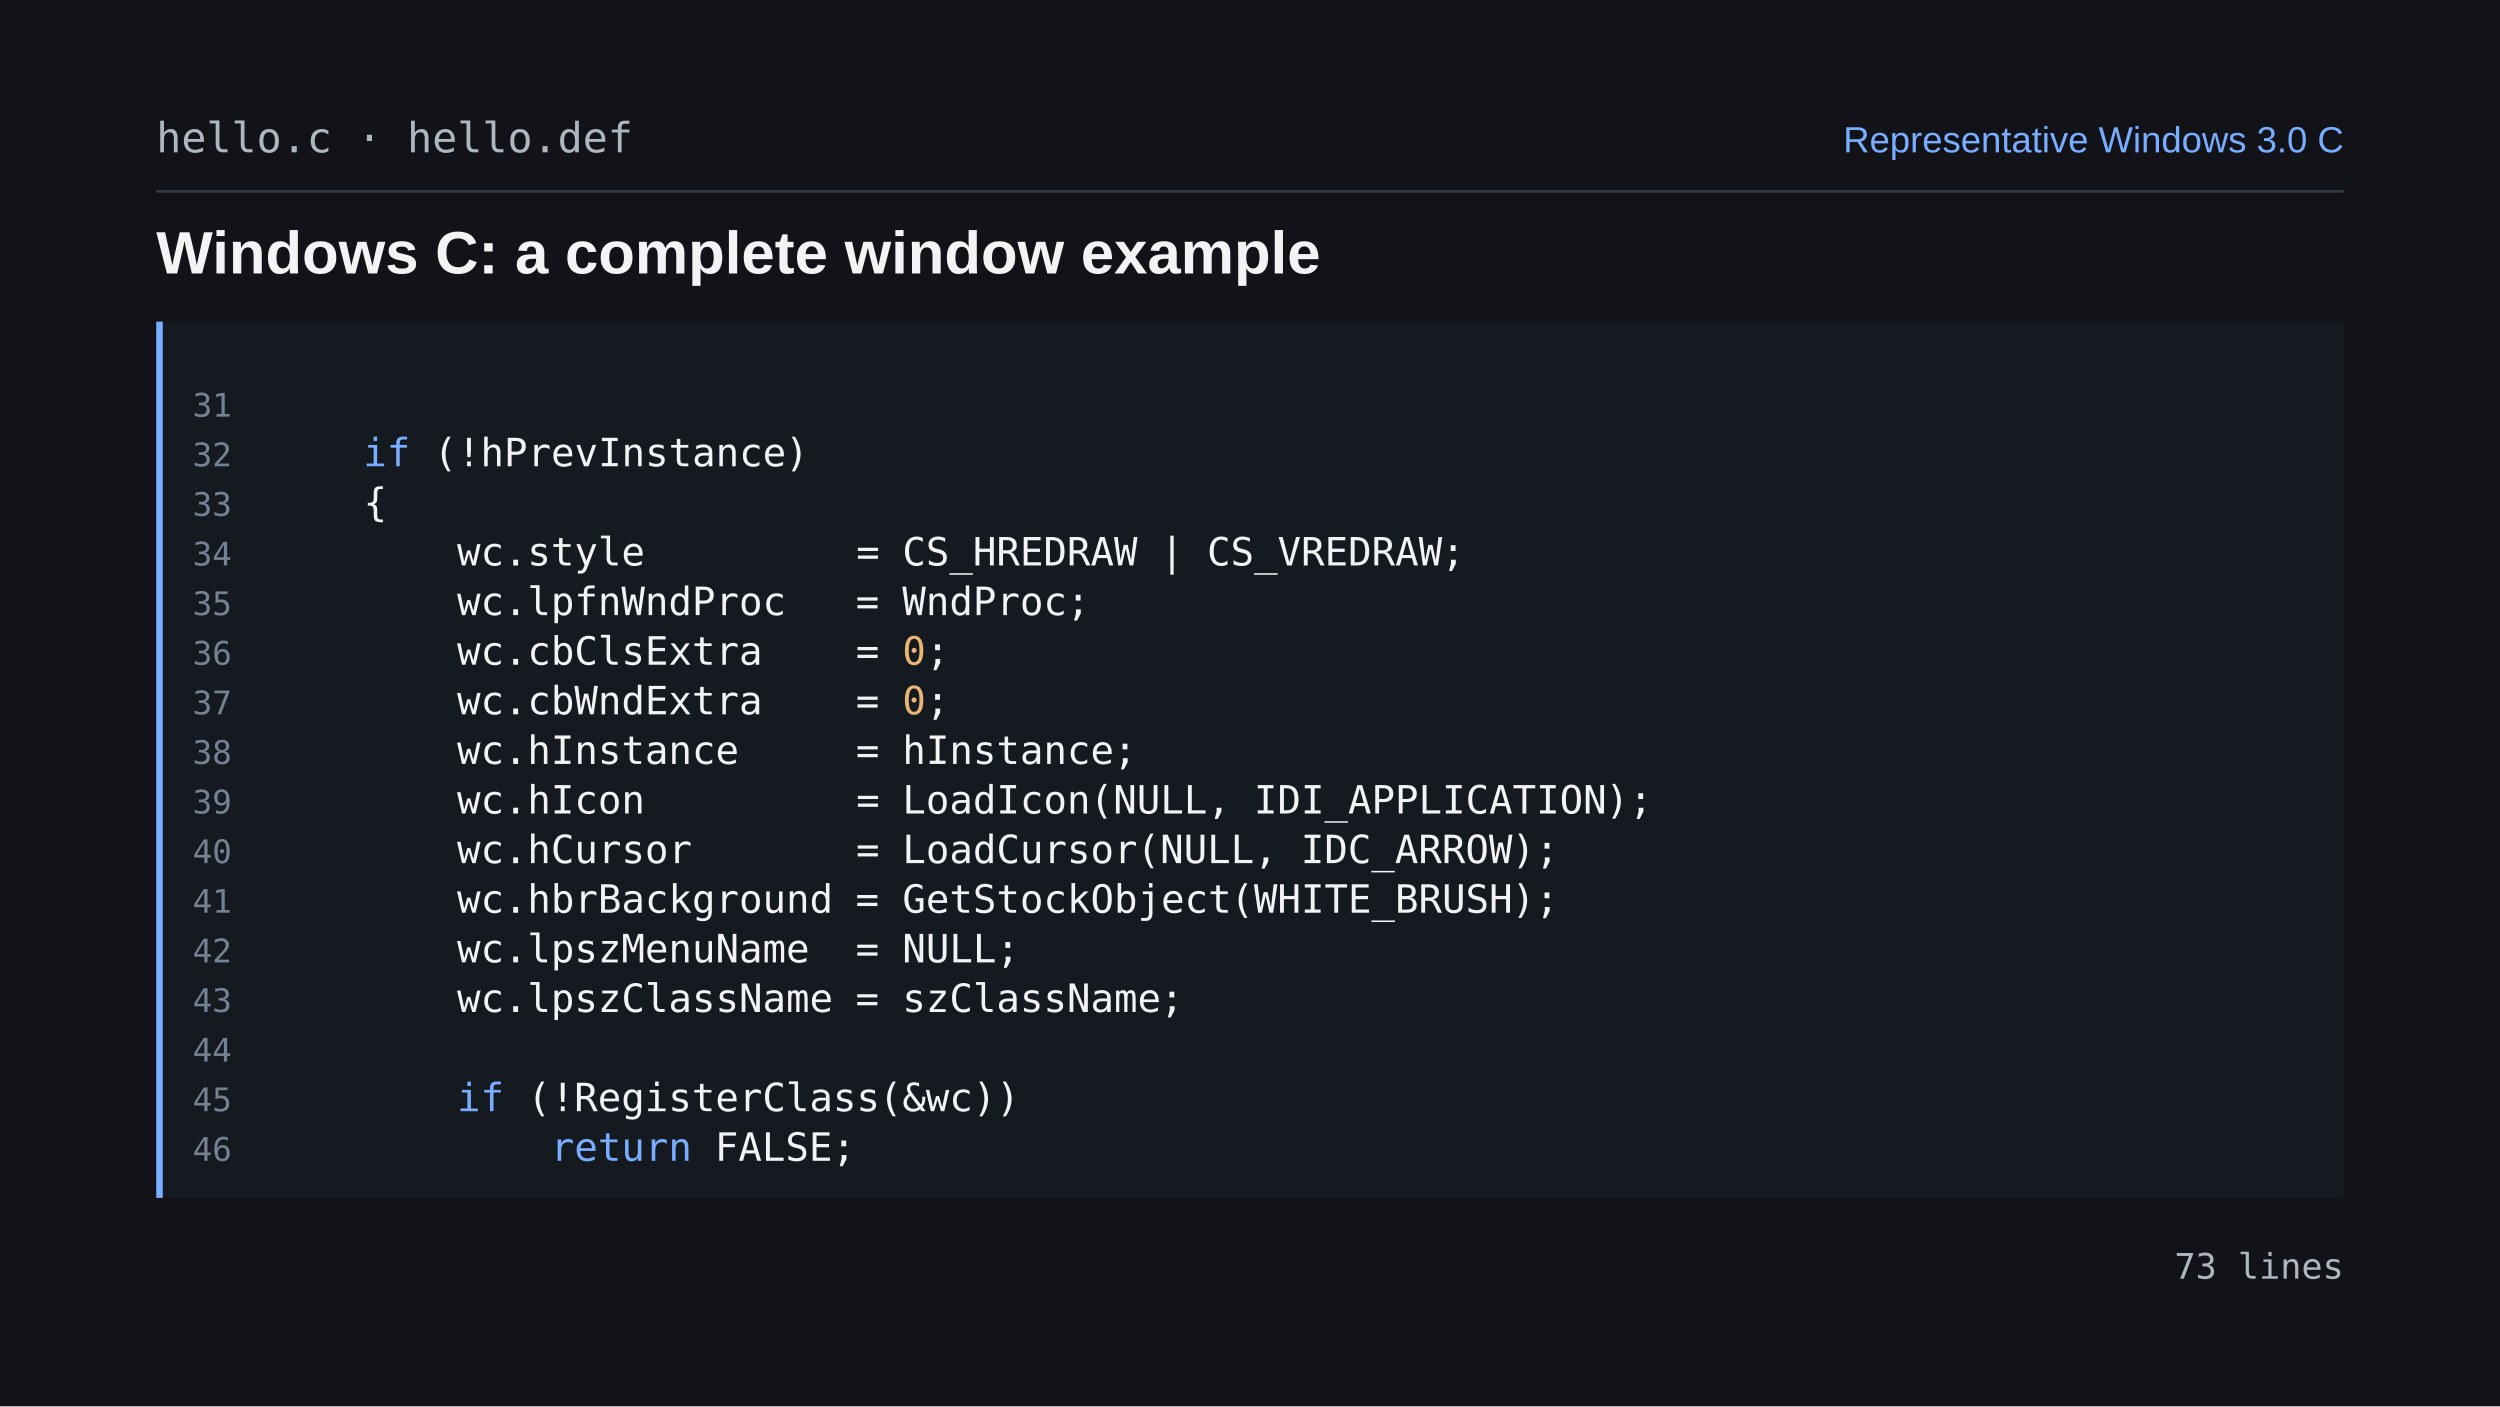
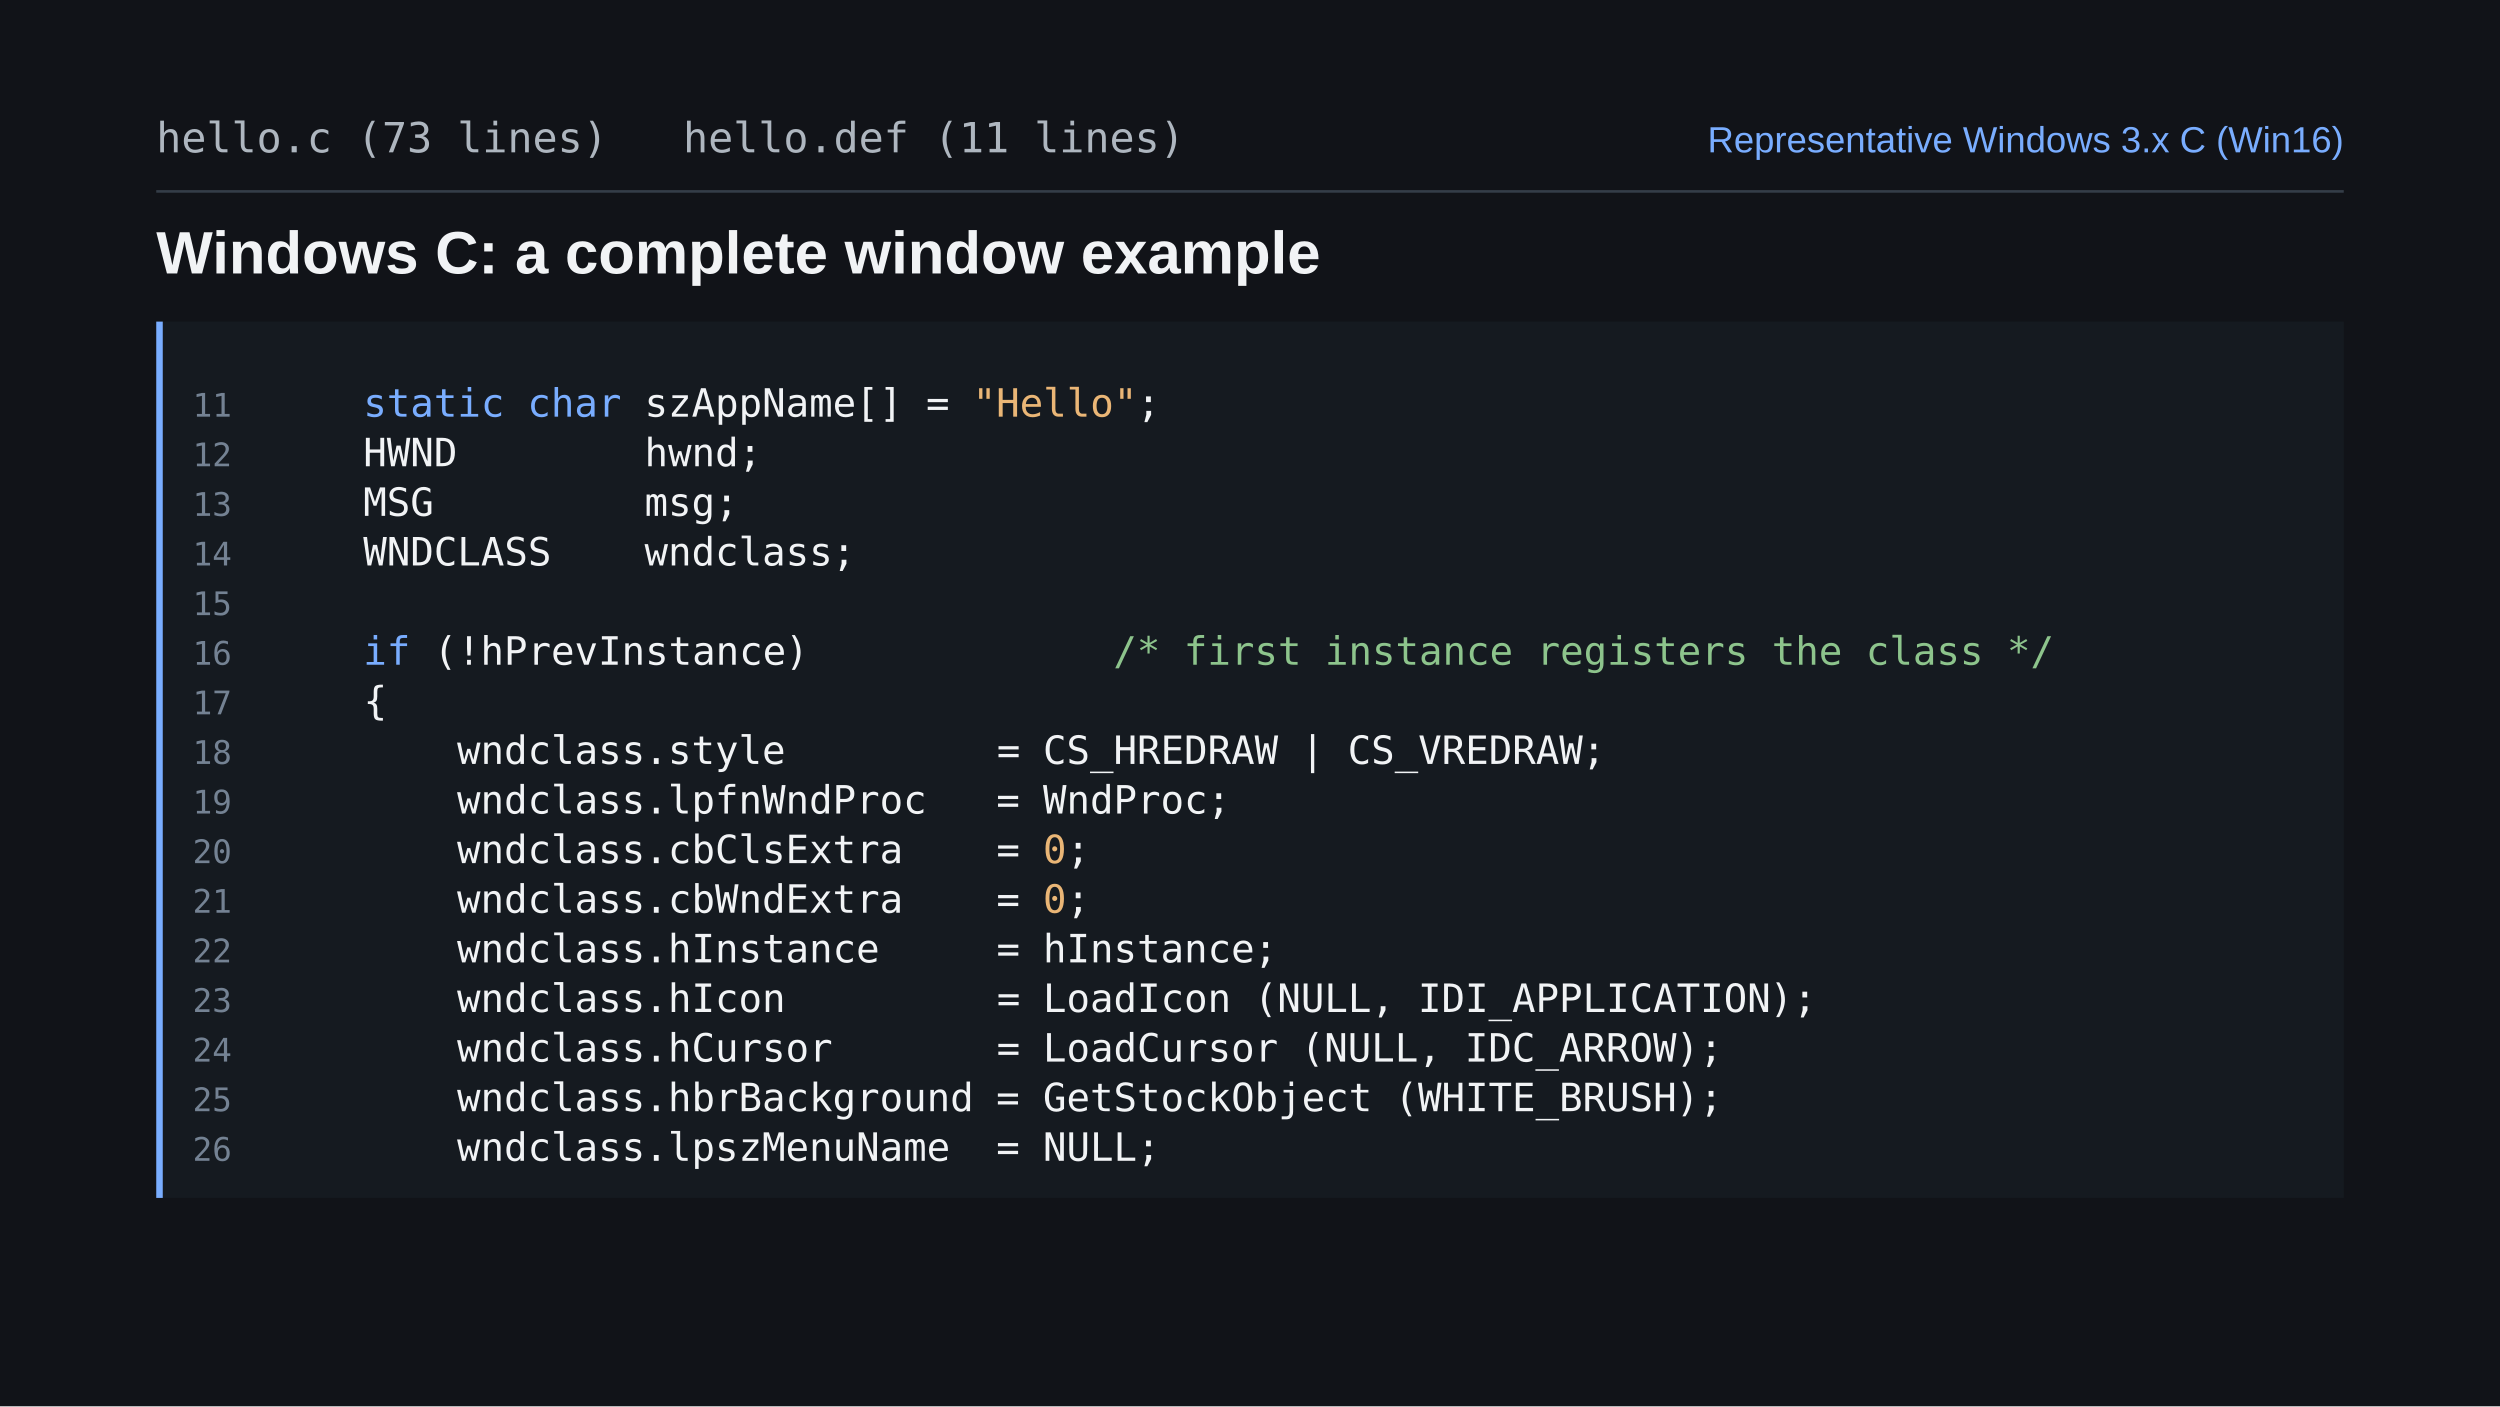
<svg xmlns="http://www.w3.org/2000/svg" width="1920" height="1080" viewBox="0 0 1920 1080" role="img">
  <defs>
    <pattern id="back" width="12" height="12" patternUnits="userSpaceOnUse">
      <path d="M0 6L6 0L12 6L6 12Z" fill="none" stroke="#8fa1c5" stroke-width="1" />
    </pattern>
    <pattern id="felt" width="10" height="10" patternUnits="userSpaceOnUse">
      <path d="M1 2h1M6 7h1" stroke="#ffffff" stroke-opacity=".035" />
    </pattern>
  </defs>
  <rect x="0.00" y="0.00" width="1920.00" height="1080.00" rx="0" fill="#111318" />
-   <text x="120.00" y="117.00" font-family="DejaVu Sans Mono" font-size="32" font-weight="400" fill="#aeb6bf" text-anchor="start" opacity="1" xml:space="preserve">hello.c · hello.def</text>
-   <text x="1800.00" y="117.00" font-family="Liberation Sans" font-size="28" font-weight="400" fill="#79adff" text-anchor="end" opacity="1" xml:space="preserve">Representative Windows 3.0 C</text>
+   <text x="120.00" y="117.00" font-family="DejaVu Sans Mono" font-size="32" font-weight="400" fill="#aeb6bf" text-anchor="start" opacity="1" xml:space="preserve">hello.c (73 lines)   hello.def (11 lines)</text>
+   <text x="1800.00" y="117.00" font-family="Liberation Sans" font-size="28" font-weight="400" fill="#79adff" text-anchor="end" opacity="1" xml:space="preserve">Representative Windows 3.x C (Win16)</text>
  <path d="M120.00 147.00L1800.00 147.00" fill="none" stroke="#343d48" stroke-width="2" />
  <text x="120.00" y="210.00" font-family="Liberation Sans" font-size="46" font-weight="700" fill="#f1f3f5" text-anchor="start" opacity="1" xml:space="preserve">Windows C: a complete window example</text>
  <rect x="120.00" y="247.00" width="1680.00" height="673.00" rx="0" fill="#151a20" />
  <rect x="120.00" y="247.00" width="5.00" height="673.00" rx="0" fill="#79adff" />
-   <text x="163.00" y="320.00" font-family="DejaVu Sans Mono" font-size="25" font-weight="400" fill="#748293" text-anchor="middle" opacity="1" xml:space="preserve">31</text>
-   <text x="163.00" y="358.10" font-family="DejaVu Sans Mono" font-size="25" font-weight="400" fill="#748293" text-anchor="middle" opacity="1" xml:space="preserve">32</text>
-   <text x="207.00" y="358.10" font-family="DejaVu Sans Mono" font-size="30" font-weight="400" fill="#f1f3f5" text-anchor="start" opacity="1" xml:space="preserve">    </text>
-   <text x="279.00" y="358.10" font-family="DejaVu Sans Mono" font-size="30" font-weight="400" fill="#79adff" text-anchor="start" opacity="1" xml:space="preserve">if</text>
-   <text x="315.00" y="358.10" font-family="DejaVu Sans Mono" font-size="30" font-weight="400" fill="#f1f3f5" text-anchor="start" opacity="1" xml:space="preserve"> (!</text>
-   <text x="369.00" y="358.10" font-family="DejaVu Sans Mono" font-size="30" font-weight="400" fill="#f1f3f5" text-anchor="start" opacity="1" xml:space="preserve">hPrevInstance</text>
-   <text x="603.00" y="358.10" font-family="DejaVu Sans Mono" font-size="30" font-weight="400" fill="#f1f3f5" text-anchor="start" opacity="1" xml:space="preserve">)</text>
-   <text x="163.00" y="396.20" font-family="DejaVu Sans Mono" font-size="25" font-weight="400" fill="#748293" text-anchor="middle" opacity="1" xml:space="preserve">33</text>
-   <text x="207.00" y="396.20" font-family="DejaVu Sans Mono" font-size="30" font-weight="400" fill="#f1f3f5" text-anchor="start" opacity="1" xml:space="preserve">    {</text>
-   <text x="163.00" y="434.30" font-family="DejaVu Sans Mono" font-size="25" font-weight="400" fill="#748293" text-anchor="middle" opacity="1" xml:space="preserve">34</text>
-   <text x="207.00" y="434.30" font-family="DejaVu Sans Mono" font-size="30" font-weight="400" fill="#f1f3f5" text-anchor="start" opacity="1" xml:space="preserve">        </text>
-   <text x="351.00" y="434.30" font-family="DejaVu Sans Mono" font-size="30" font-weight="400" fill="#f1f3f5" text-anchor="start" opacity="1" xml:space="preserve">wc</text>
-   <text x="387.00" y="434.30" font-family="DejaVu Sans Mono" font-size="30" font-weight="400" fill="#f1f3f5" text-anchor="start" opacity="1" xml:space="preserve">.</text>
-   <text x="405.00" y="434.30" font-family="DejaVu Sans Mono" font-size="30" font-weight="400" fill="#f1f3f5" text-anchor="start" opacity="1" xml:space="preserve">style</text>
-   <text x="495.00" y="434.30" font-family="DejaVu Sans Mono" font-size="30" font-weight="400" fill="#f1f3f5" text-anchor="start" opacity="1" xml:space="preserve">         = </text>
-   <text x="693.00" y="434.30" font-family="DejaVu Sans Mono" font-size="30" font-weight="400" fill="#f1f3f5" text-anchor="start" opacity="1" xml:space="preserve">CS_HREDRAW</text>
-   <text x="873.00" y="434.30" font-family="DejaVu Sans Mono" font-size="30" font-weight="400" fill="#f1f3f5" text-anchor="start" opacity="1" xml:space="preserve"> | </text>
-   <text x="927.00" y="434.30" font-family="DejaVu Sans Mono" font-size="30" font-weight="400" fill="#f1f3f5" text-anchor="start" opacity="1" xml:space="preserve">CS_VREDRAW</text>
-   <text x="1107.00" y="434.30" font-family="DejaVu Sans Mono" font-size="30" font-weight="400" fill="#f1f3f5" text-anchor="start" opacity="1" xml:space="preserve">;</text>
-   <text x="163.00" y="472.40" font-family="DejaVu Sans Mono" font-size="25" font-weight="400" fill="#748293" text-anchor="middle" opacity="1" xml:space="preserve">35</text>
-   <text x="207.00" y="472.40" font-family="DejaVu Sans Mono" font-size="30" font-weight="400" fill="#f1f3f5" text-anchor="start" opacity="1" xml:space="preserve">        </text>
-   <text x="351.00" y="472.40" font-family="DejaVu Sans Mono" font-size="30" font-weight="400" fill="#f1f3f5" text-anchor="start" opacity="1" xml:space="preserve">wc</text>
-   <text x="387.00" y="472.40" font-family="DejaVu Sans Mono" font-size="30" font-weight="400" fill="#f1f3f5" text-anchor="start" opacity="1" xml:space="preserve">.</text>
-   <text x="405.00" y="472.40" font-family="DejaVu Sans Mono" font-size="30" font-weight="400" fill="#f1f3f5" text-anchor="start" opacity="1" xml:space="preserve">lpfnWndProc</text>
-   <text x="603.00" y="472.40" font-family="DejaVu Sans Mono" font-size="30" font-weight="400" fill="#f1f3f5" text-anchor="start" opacity="1" xml:space="preserve">   = </text>
-   <text x="693.00" y="472.40" font-family="DejaVu Sans Mono" font-size="30" font-weight="400" fill="#f1f3f5" text-anchor="start" opacity="1" xml:space="preserve">WndProc</text>
-   <text x="819.00" y="472.40" font-family="DejaVu Sans Mono" font-size="30" font-weight="400" fill="#f1f3f5" text-anchor="start" opacity="1" xml:space="preserve">;</text>
-   <text x="163.00" y="510.50" font-family="DejaVu Sans Mono" font-size="25" font-weight="400" fill="#748293" text-anchor="middle" opacity="1" xml:space="preserve">36</text>
-   <text x="207.00" y="510.50" font-family="DejaVu Sans Mono" font-size="30" font-weight="400" fill="#f1f3f5" text-anchor="start" opacity="1" xml:space="preserve">        </text>
-   <text x="351.00" y="510.50" font-family="DejaVu Sans Mono" font-size="30" font-weight="400" fill="#f1f3f5" text-anchor="start" opacity="1" xml:space="preserve">wc</text>
-   <text x="387.00" y="510.50" font-family="DejaVu Sans Mono" font-size="30" font-weight="400" fill="#f1f3f5" text-anchor="start" opacity="1" xml:space="preserve">.</text>
-   <text x="405.00" y="510.50" font-family="DejaVu Sans Mono" font-size="30" font-weight="400" fill="#f1f3f5" text-anchor="start" opacity="1" xml:space="preserve">cbClsExtra</text>
-   <text x="585.00" y="510.50" font-family="DejaVu Sans Mono" font-size="30" font-weight="400" fill="#f1f3f5" text-anchor="start" opacity="1" xml:space="preserve">    = </text>
-   <text x="693.00" y="510.50" font-family="DejaVu Sans Mono" font-size="30" font-weight="400" fill="#eab676" text-anchor="start" opacity="1" xml:space="preserve">0</text>
-   <text x="711.00" y="510.50" font-family="DejaVu Sans Mono" font-size="30" font-weight="400" fill="#f1f3f5" text-anchor="start" opacity="1" xml:space="preserve">;</text>
-   <text x="163.00" y="548.60" font-family="DejaVu Sans Mono" font-size="25" font-weight="400" fill="#748293" text-anchor="middle" opacity="1" xml:space="preserve">37</text>
-   <text x="207.00" y="548.60" font-family="DejaVu Sans Mono" font-size="30" font-weight="400" fill="#f1f3f5" text-anchor="start" opacity="1" xml:space="preserve">        </text>
-   <text x="351.00" y="548.60" font-family="DejaVu Sans Mono" font-size="30" font-weight="400" fill="#f1f3f5" text-anchor="start" opacity="1" xml:space="preserve">wc</text>
-   <text x="387.00" y="548.60" font-family="DejaVu Sans Mono" font-size="30" font-weight="400" fill="#f1f3f5" text-anchor="start" opacity="1" xml:space="preserve">.</text>
-   <text x="405.00" y="548.60" font-family="DejaVu Sans Mono" font-size="30" font-weight="400" fill="#f1f3f5" text-anchor="start" opacity="1" xml:space="preserve">cbWndExtra</text>
-   <text x="585.00" y="548.60" font-family="DejaVu Sans Mono" font-size="30" font-weight="400" fill="#f1f3f5" text-anchor="start" opacity="1" xml:space="preserve">    = </text>
-   <text x="693.00" y="548.60" font-family="DejaVu Sans Mono" font-size="30" font-weight="400" fill="#eab676" text-anchor="start" opacity="1" xml:space="preserve">0</text>
-   <text x="711.00" y="548.60" font-family="DejaVu Sans Mono" font-size="30" font-weight="400" fill="#f1f3f5" text-anchor="start" opacity="1" xml:space="preserve">;</text>
-   <text x="163.00" y="586.70" font-family="DejaVu Sans Mono" font-size="25" font-weight="400" fill="#748293" text-anchor="middle" opacity="1" xml:space="preserve">38</text>
-   <text x="207.00" y="586.70" font-family="DejaVu Sans Mono" font-size="30" font-weight="400" fill="#f1f3f5" text-anchor="start" opacity="1" xml:space="preserve">        </text>
-   <text x="351.00" y="586.70" font-family="DejaVu Sans Mono" font-size="30" font-weight="400" fill="#f1f3f5" text-anchor="start" opacity="1" xml:space="preserve">wc</text>
-   <text x="387.00" y="586.70" font-family="DejaVu Sans Mono" font-size="30" font-weight="400" fill="#f1f3f5" text-anchor="start" opacity="1" xml:space="preserve">.</text>
-   <text x="405.00" y="586.70" font-family="DejaVu Sans Mono" font-size="30" font-weight="400" fill="#f1f3f5" text-anchor="start" opacity="1" xml:space="preserve">hInstance</text>
-   <text x="567.00" y="586.70" font-family="DejaVu Sans Mono" font-size="30" font-weight="400" fill="#f1f3f5" text-anchor="start" opacity="1" xml:space="preserve">     = </text>
-   <text x="693.00" y="586.70" font-family="DejaVu Sans Mono" font-size="30" font-weight="400" fill="#f1f3f5" text-anchor="start" opacity="1" xml:space="preserve">hInstance</text>
-   <text x="855.00" y="586.70" font-family="DejaVu Sans Mono" font-size="30" font-weight="400" fill="#f1f3f5" text-anchor="start" opacity="1" xml:space="preserve">;</text>
-   <text x="163.00" y="624.80" font-family="DejaVu Sans Mono" font-size="25" font-weight="400" fill="#748293" text-anchor="middle" opacity="1" xml:space="preserve">39</text>
-   <text x="207.00" y="624.80" font-family="DejaVu Sans Mono" font-size="30" font-weight="400" fill="#f1f3f5" text-anchor="start" opacity="1" xml:space="preserve">        </text>
-   <text x="351.00" y="624.80" font-family="DejaVu Sans Mono" font-size="30" font-weight="400" fill="#f1f3f5" text-anchor="start" opacity="1" xml:space="preserve">wc</text>
-   <text x="387.00" y="624.80" font-family="DejaVu Sans Mono" font-size="30" font-weight="400" fill="#f1f3f5" text-anchor="start" opacity="1" xml:space="preserve">.</text>
-   <text x="405.00" y="624.80" font-family="DejaVu Sans Mono" font-size="30" font-weight="400" fill="#f1f3f5" text-anchor="start" opacity="1" xml:space="preserve">hIcon</text>
-   <text x="495.00" y="624.80" font-family="DejaVu Sans Mono" font-size="30" font-weight="400" fill="#f1f3f5" text-anchor="start" opacity="1" xml:space="preserve">         = </text>
-   <text x="693.00" y="624.80" font-family="DejaVu Sans Mono" font-size="30" font-weight="400" fill="#f1f3f5" text-anchor="start" opacity="1" xml:space="preserve">LoadIcon</text>
-   <text x="837.00" y="624.80" font-family="DejaVu Sans Mono" font-size="30" font-weight="400" fill="#f1f3f5" text-anchor="start" opacity="1" xml:space="preserve">(</text>
-   <text x="855.00" y="624.80" font-family="DejaVu Sans Mono" font-size="30" font-weight="400" fill="#f1f3f5" text-anchor="start" opacity="1" xml:space="preserve">NULL</text>
-   <text x="927.00" y="624.80" font-family="DejaVu Sans Mono" font-size="30" font-weight="400" fill="#f1f3f5" text-anchor="start" opacity="1" xml:space="preserve">, </text>
-   <text x="963.00" y="624.80" font-family="DejaVu Sans Mono" font-size="30" font-weight="400" fill="#f1f3f5" text-anchor="start" opacity="1" xml:space="preserve">IDI_APPLICATION</text>
-   <text x="1233.00" y="624.80" font-family="DejaVu Sans Mono" font-size="30" font-weight="400" fill="#f1f3f5" text-anchor="start" opacity="1" xml:space="preserve">);</text>
-   <text x="163.00" y="662.90" font-family="DejaVu Sans Mono" font-size="25" font-weight="400" fill="#748293" text-anchor="middle" opacity="1" xml:space="preserve">40</text>
-   <text x="207.00" y="662.90" font-family="DejaVu Sans Mono" font-size="30" font-weight="400" fill="#f1f3f5" text-anchor="start" opacity="1" xml:space="preserve">        </text>
-   <text x="351.00" y="662.90" font-family="DejaVu Sans Mono" font-size="30" font-weight="400" fill="#f1f3f5" text-anchor="start" opacity="1" xml:space="preserve">wc</text>
-   <text x="387.00" y="662.90" font-family="DejaVu Sans Mono" font-size="30" font-weight="400" fill="#f1f3f5" text-anchor="start" opacity="1" xml:space="preserve">.</text>
-   <text x="405.00" y="662.90" font-family="DejaVu Sans Mono" font-size="30" font-weight="400" fill="#f1f3f5" text-anchor="start" opacity="1" xml:space="preserve">hCursor</text>
-   <text x="531.00" y="662.90" font-family="DejaVu Sans Mono" font-size="30" font-weight="400" fill="#f1f3f5" text-anchor="start" opacity="1" xml:space="preserve">       = </text>
-   <text x="693.00" y="662.90" font-family="DejaVu Sans Mono" font-size="30" font-weight="400" fill="#f1f3f5" text-anchor="start" opacity="1" xml:space="preserve">LoadCursor</text>
-   <text x="873.00" y="662.90" font-family="DejaVu Sans Mono" font-size="30" font-weight="400" fill="#f1f3f5" text-anchor="start" opacity="1" xml:space="preserve">(</text>
-   <text x="891.00" y="662.90" font-family="DejaVu Sans Mono" font-size="30" font-weight="400" fill="#f1f3f5" text-anchor="start" opacity="1" xml:space="preserve">NULL</text>
-   <text x="963.00" y="662.90" font-family="DejaVu Sans Mono" font-size="30" font-weight="400" fill="#f1f3f5" text-anchor="start" opacity="1" xml:space="preserve">, </text>
-   <text x="999.00" y="662.90" font-family="DejaVu Sans Mono" font-size="30" font-weight="400" fill="#f1f3f5" text-anchor="start" opacity="1" xml:space="preserve">IDC_ARROW</text>
-   <text x="1161.00" y="662.90" font-family="DejaVu Sans Mono" font-size="30" font-weight="400" fill="#f1f3f5" text-anchor="start" opacity="1" xml:space="preserve">);</text>
-   <text x="163.00" y="701.00" font-family="DejaVu Sans Mono" font-size="25" font-weight="400" fill="#748293" text-anchor="middle" opacity="1" xml:space="preserve">41</text>
-   <text x="207.00" y="701.00" font-family="DejaVu Sans Mono" font-size="30" font-weight="400" fill="#f1f3f5" text-anchor="start" opacity="1" xml:space="preserve">        </text>
-   <text x="351.00" y="701.00" font-family="DejaVu Sans Mono" font-size="30" font-weight="400" fill="#f1f3f5" text-anchor="start" opacity="1" xml:space="preserve">wc</text>
-   <text x="387.00" y="701.00" font-family="DejaVu Sans Mono" font-size="30" font-weight="400" fill="#f1f3f5" text-anchor="start" opacity="1" xml:space="preserve">.</text>
-   <text x="405.00" y="701.00" font-family="DejaVu Sans Mono" font-size="30" font-weight="400" fill="#f1f3f5" text-anchor="start" opacity="1" xml:space="preserve">hbrBackground</text>
-   <text x="639.00" y="701.00" font-family="DejaVu Sans Mono" font-size="30" font-weight="400" fill="#f1f3f5" text-anchor="start" opacity="1" xml:space="preserve"> = </text>
-   <text x="693.00" y="701.00" font-family="DejaVu Sans Mono" font-size="30" font-weight="400" fill="#f1f3f5" text-anchor="start" opacity="1" xml:space="preserve">GetStockObject</text>
-   <text x="945.00" y="701.00" font-family="DejaVu Sans Mono" font-size="30" font-weight="400" fill="#f1f3f5" text-anchor="start" opacity="1" xml:space="preserve">(</text>
-   <text x="963.00" y="701.00" font-family="DejaVu Sans Mono" font-size="30" font-weight="400" fill="#f1f3f5" text-anchor="start" opacity="1" xml:space="preserve">WHITE_BRUSH</text>
-   <text x="1161.00" y="701.00" font-family="DejaVu Sans Mono" font-size="30" font-weight="400" fill="#f1f3f5" text-anchor="start" opacity="1" xml:space="preserve">);</text>
-   <text x="163.00" y="739.10" font-family="DejaVu Sans Mono" font-size="25" font-weight="400" fill="#748293" text-anchor="middle" opacity="1" xml:space="preserve">42</text>
-   <text x="207.00" y="739.10" font-family="DejaVu Sans Mono" font-size="30" font-weight="400" fill="#f1f3f5" text-anchor="start" opacity="1" xml:space="preserve">        </text>
-   <text x="351.00" y="739.10" font-family="DejaVu Sans Mono" font-size="30" font-weight="400" fill="#f1f3f5" text-anchor="start" opacity="1" xml:space="preserve">wc</text>
-   <text x="387.00" y="739.10" font-family="DejaVu Sans Mono" font-size="30" font-weight="400" fill="#f1f3f5" text-anchor="start" opacity="1" xml:space="preserve">.</text>
-   <text x="405.00" y="739.10" font-family="DejaVu Sans Mono" font-size="30" font-weight="400" fill="#f1f3f5" text-anchor="start" opacity="1" xml:space="preserve">lpszMenuName</text>
-   <text x="621.00" y="739.10" font-family="DejaVu Sans Mono" font-size="30" font-weight="400" fill="#f1f3f5" text-anchor="start" opacity="1" xml:space="preserve">  = </text>
-   <text x="693.00" y="739.10" font-family="DejaVu Sans Mono" font-size="30" font-weight="400" fill="#f1f3f5" text-anchor="start" opacity="1" xml:space="preserve">NULL</text>
-   <text x="765.00" y="739.10" font-family="DejaVu Sans Mono" font-size="30" font-weight="400" fill="#f1f3f5" text-anchor="start" opacity="1" xml:space="preserve">;</text>
-   <text x="163.00" y="777.20" font-family="DejaVu Sans Mono" font-size="25" font-weight="400" fill="#748293" text-anchor="middle" opacity="1" xml:space="preserve">43</text>
-   <text x="207.00" y="777.20" font-family="DejaVu Sans Mono" font-size="30" font-weight="400" fill="#f1f3f5" text-anchor="start" opacity="1" xml:space="preserve">        </text>
-   <text x="351.00" y="777.20" font-family="DejaVu Sans Mono" font-size="30" font-weight="400" fill="#f1f3f5" text-anchor="start" opacity="1" xml:space="preserve">wc</text>
-   <text x="387.00" y="777.20" font-family="DejaVu Sans Mono" font-size="30" font-weight="400" fill="#f1f3f5" text-anchor="start" opacity="1" xml:space="preserve">.</text>
-   <text x="405.00" y="777.20" font-family="DejaVu Sans Mono" font-size="30" font-weight="400" fill="#f1f3f5" text-anchor="start" opacity="1" xml:space="preserve">lpszClassName</text>
-   <text x="639.00" y="777.20" font-family="DejaVu Sans Mono" font-size="30" font-weight="400" fill="#f1f3f5" text-anchor="start" opacity="1" xml:space="preserve"> = </text>
-   <text x="693.00" y="777.20" font-family="DejaVu Sans Mono" font-size="30" font-weight="400" fill="#f1f3f5" text-anchor="start" opacity="1" xml:space="preserve">szClassName</text>
-   <text x="891.00" y="777.20" font-family="DejaVu Sans Mono" font-size="30" font-weight="400" fill="#f1f3f5" text-anchor="start" opacity="1" xml:space="preserve">;</text>
-   <text x="163.00" y="815.30" font-family="DejaVu Sans Mono" font-size="25" font-weight="400" fill="#748293" text-anchor="middle" opacity="1" xml:space="preserve">44</text>
-   <text x="163.00" y="853.40" font-family="DejaVu Sans Mono" font-size="25" font-weight="400" fill="#748293" text-anchor="middle" opacity="1" xml:space="preserve">45</text>
-   <text x="207.00" y="853.40" font-family="DejaVu Sans Mono" font-size="30" font-weight="400" fill="#f1f3f5" text-anchor="start" opacity="1" xml:space="preserve">        </text>
-   <text x="351.00" y="853.40" font-family="DejaVu Sans Mono" font-size="30" font-weight="400" fill="#79adff" text-anchor="start" opacity="1" xml:space="preserve">if</text>
-   <text x="387.00" y="853.40" font-family="DejaVu Sans Mono" font-size="30" font-weight="400" fill="#f1f3f5" text-anchor="start" opacity="1" xml:space="preserve"> (!</text>
-   <text x="441.00" y="853.40" font-family="DejaVu Sans Mono" font-size="30" font-weight="400" fill="#f1f3f5" text-anchor="start" opacity="1" xml:space="preserve">RegisterClass</text>
-   <text x="675.00" y="853.40" font-family="DejaVu Sans Mono" font-size="30" font-weight="400" fill="#f1f3f5" text-anchor="start" opacity="1" xml:space="preserve">(&amp;</text>
-   <text x="711.00" y="853.40" font-family="DejaVu Sans Mono" font-size="30" font-weight="400" fill="#f1f3f5" text-anchor="start" opacity="1" xml:space="preserve">wc</text>
-   <text x="747.00" y="853.40" font-family="DejaVu Sans Mono" font-size="30" font-weight="400" fill="#f1f3f5" text-anchor="start" opacity="1" xml:space="preserve">))</text>
-   <text x="163.00" y="891.50" font-family="DejaVu Sans Mono" font-size="25" font-weight="400" fill="#748293" text-anchor="middle" opacity="1" xml:space="preserve">46</text>
-   <text x="207.00" y="891.50" font-family="DejaVu Sans Mono" font-size="30" font-weight="400" fill="#f1f3f5" text-anchor="start" opacity="1" xml:space="preserve">            </text>
-   <text x="423.00" y="891.50" font-family="DejaVu Sans Mono" font-size="30" font-weight="400" fill="#79adff" text-anchor="start" opacity="1" xml:space="preserve">return</text>
-   <text x="531.00" y="891.50" font-family="DejaVu Sans Mono" font-size="30" font-weight="400" fill="#f1f3f5" text-anchor="start" opacity="1" xml:space="preserve"> </text>
-   <text x="549.00" y="891.50" font-family="DejaVu Sans Mono" font-size="30" font-weight="400" fill="#f1f3f5" text-anchor="start" opacity="1" xml:space="preserve">FALSE</text>
-   <text x="639.00" y="891.50" font-family="DejaVu Sans Mono" font-size="30" font-weight="400" fill="#f1f3f5" text-anchor="start" opacity="1" xml:space="preserve">;</text>
-   <text x="1800.00" y="982.00" font-family="DejaVu Sans Mono" font-size="27" font-weight="400" fill="#aeb6bf" text-anchor="end" opacity="1" xml:space="preserve">73 lines</text>
+   <clipPath id="view">
+     <rect x="125" y="290" width="1675" height="615" />
+   </clipPath>
+   <g clip-path="url(#view)">
+     <text x="163.00" y="320.00" font-family="DejaVu Sans Mono" font-size="25" font-weight="400" fill="#748293" text-anchor="middle" opacity="1" xml:space="preserve">11</text>
+     <text x="207.00" y="320.00" font-family="DejaVu Sans Mono" font-size="30" font-weight="400" fill="#f1f3f5" text-anchor="start" opacity="1" xml:space="preserve">    </text>
+     <text x="279.00" y="320.00" font-family="DejaVu Sans Mono" font-size="30" font-weight="400" fill="#79adff" text-anchor="start" opacity="1" xml:space="preserve">static</text>
+     <text x="387.00" y="320.00" font-family="DejaVu Sans Mono" font-size="30" font-weight="400" fill="#f1f3f5" text-anchor="start" opacity="1" xml:space="preserve"> </text>
+     <text x="405.00" y="320.00" font-family="DejaVu Sans Mono" font-size="30" font-weight="400" fill="#79adff" text-anchor="start" opacity="1" xml:space="preserve">char</text>
+     <text x="477.00" y="320.00" font-family="DejaVu Sans Mono" font-size="30" font-weight="400" fill="#f1f3f5" text-anchor="start" opacity="1" xml:space="preserve"> </text>
+     <text x="495.00" y="320.00" font-family="DejaVu Sans Mono" font-size="30" font-weight="400" fill="#f1f3f5" text-anchor="start" opacity="1" xml:space="preserve">szAppName</text>
+     <text x="657.00" y="320.00" font-family="DejaVu Sans Mono" font-size="30" font-weight="400" fill="#f1f3f5" text-anchor="start" opacity="1" xml:space="preserve">[] = </text>
+     <text x="747.00" y="320.00" font-family="DejaVu Sans Mono" font-size="30" font-weight="400" fill="#eab676" text-anchor="start" opacity="1" xml:space="preserve">"Hello"</text>
+     <text x="873.00" y="320.00" font-family="DejaVu Sans Mono" font-size="30" font-weight="400" fill="#f1f3f5" text-anchor="start" opacity="1" xml:space="preserve">;</text>
+     <text x="163.00" y="358.10" font-family="DejaVu Sans Mono" font-size="25" font-weight="400" fill="#748293" text-anchor="middle" opacity="1" xml:space="preserve">12</text>
+     <text x="207.00" y="358.10" font-family="DejaVu Sans Mono" font-size="30" font-weight="400" fill="#f1f3f5" text-anchor="start" opacity="1" xml:space="preserve">    </text>
+     <text x="279.00" y="358.10" font-family="DejaVu Sans Mono" font-size="30" font-weight="400" fill="#f1f3f5" text-anchor="start" opacity="1" xml:space="preserve">HWND</text>
+     <text x="351.00" y="358.10" font-family="DejaVu Sans Mono" font-size="30" font-weight="400" fill="#f1f3f5" text-anchor="start" opacity="1" xml:space="preserve">        </text>
+     <text x="495.00" y="358.10" font-family="DejaVu Sans Mono" font-size="30" font-weight="400" fill="#f1f3f5" text-anchor="start" opacity="1" xml:space="preserve">hwnd</text>
+     <text x="567.00" y="358.10" font-family="DejaVu Sans Mono" font-size="30" font-weight="400" fill="#f1f3f5" text-anchor="start" opacity="1" xml:space="preserve">;</text>
+     <text x="163.00" y="396.20" font-family="DejaVu Sans Mono" font-size="25" font-weight="400" fill="#748293" text-anchor="middle" opacity="1" xml:space="preserve">13</text>
+     <text x="207.00" y="396.20" font-family="DejaVu Sans Mono" font-size="30" font-weight="400" fill="#f1f3f5" text-anchor="start" opacity="1" xml:space="preserve">    </text>
+     <text x="279.00" y="396.20" font-family="DejaVu Sans Mono" font-size="30" font-weight="400" fill="#f1f3f5" text-anchor="start" opacity="1" xml:space="preserve">MSG</text>
+     <text x="333.00" y="396.20" font-family="DejaVu Sans Mono" font-size="30" font-weight="400" fill="#f1f3f5" text-anchor="start" opacity="1" xml:space="preserve">         </text>
+     <text x="495.00" y="396.20" font-family="DejaVu Sans Mono" font-size="30" font-weight="400" fill="#f1f3f5" text-anchor="start" opacity="1" xml:space="preserve">msg</text>
+     <text x="549.00" y="396.20" font-family="DejaVu Sans Mono" font-size="30" font-weight="400" fill="#f1f3f5" text-anchor="start" opacity="1" xml:space="preserve">;</text>
+     <text x="163.00" y="434.30" font-family="DejaVu Sans Mono" font-size="25" font-weight="400" fill="#748293" text-anchor="middle" opacity="1" xml:space="preserve">14</text>
+     <text x="207.00" y="434.30" font-family="DejaVu Sans Mono" font-size="30" font-weight="400" fill="#f1f3f5" text-anchor="start" opacity="1" xml:space="preserve">    </text>
+     <text x="279.00" y="434.30" font-family="DejaVu Sans Mono" font-size="30" font-weight="400" fill="#f1f3f5" text-anchor="start" opacity="1" xml:space="preserve">WNDCLASS</text>
+     <text x="423.00" y="434.30" font-family="DejaVu Sans Mono" font-size="30" font-weight="400" fill="#f1f3f5" text-anchor="start" opacity="1" xml:space="preserve">    </text>
+     <text x="495.00" y="434.30" font-family="DejaVu Sans Mono" font-size="30" font-weight="400" fill="#f1f3f5" text-anchor="start" opacity="1" xml:space="preserve">wndclass</text>
+     <text x="639.00" y="434.30" font-family="DejaVu Sans Mono" font-size="30" font-weight="400" fill="#f1f3f5" text-anchor="start" opacity="1" xml:space="preserve">;</text>
+     <text x="163.00" y="472.40" font-family="DejaVu Sans Mono" font-size="25" font-weight="400" fill="#748293" text-anchor="middle" opacity="1" xml:space="preserve">15</text>
+     <text x="163.00" y="510.50" font-family="DejaVu Sans Mono" font-size="25" font-weight="400" fill="#748293" text-anchor="middle" opacity="1" xml:space="preserve">16</text>
+     <text x="207.00" y="510.50" font-family="DejaVu Sans Mono" font-size="30" font-weight="400" fill="#f1f3f5" text-anchor="start" opacity="1" xml:space="preserve">    </text>
+     <text x="279.00" y="510.50" font-family="DejaVu Sans Mono" font-size="30" font-weight="400" fill="#79adff" text-anchor="start" opacity="1" xml:space="preserve">if</text>
+     <text x="315.00" y="510.50" font-family="DejaVu Sans Mono" font-size="30" font-weight="400" fill="#f1f3f5" text-anchor="start" opacity="1" xml:space="preserve"> (!</text>
+     <text x="369.00" y="510.50" font-family="DejaVu Sans Mono" font-size="30" font-weight="400" fill="#f1f3f5" text-anchor="start" opacity="1" xml:space="preserve">hPrevInstance</text>
+     <text x="603.00" y="510.50" font-family="DejaVu Sans Mono" font-size="30" font-weight="400" fill="#f1f3f5" text-anchor="start" opacity="1" xml:space="preserve">)             </text>
+     <text x="855.00" y="510.50" font-family="DejaVu Sans Mono" font-size="30" font-weight="400" fill="#8dc48c" text-anchor="start" opacity="1" xml:space="preserve">/* first instance registers the class */</text>
+     <text x="163.00" y="548.60" font-family="DejaVu Sans Mono" font-size="25" font-weight="400" fill="#748293" text-anchor="middle" opacity="1" xml:space="preserve">17</text>
+     <text x="207.00" y="548.60" font-family="DejaVu Sans Mono" font-size="30" font-weight="400" fill="#f1f3f5" text-anchor="start" opacity="1" xml:space="preserve">    {</text>
+     <text x="163.00" y="586.70" font-family="DejaVu Sans Mono" font-size="25" font-weight="400" fill="#748293" text-anchor="middle" opacity="1" xml:space="preserve">18</text>
+     <text x="207.00" y="586.70" font-family="DejaVu Sans Mono" font-size="30" font-weight="400" fill="#f1f3f5" text-anchor="start" opacity="1" xml:space="preserve">        </text>
+     <text x="351.00" y="586.70" font-family="DejaVu Sans Mono" font-size="30" font-weight="400" fill="#f1f3f5" text-anchor="start" opacity="1" xml:space="preserve">wndclass</text>
+     <text x="495.00" y="586.70" font-family="DejaVu Sans Mono" font-size="30" font-weight="400" fill="#f1f3f5" text-anchor="start" opacity="1" xml:space="preserve">.</text>
+     <text x="513.00" y="586.70" font-family="DejaVu Sans Mono" font-size="30" font-weight="400" fill="#f1f3f5" text-anchor="start" opacity="1" xml:space="preserve">style</text>
+     <text x="603.00" y="586.70" font-family="DejaVu Sans Mono" font-size="30" font-weight="400" fill="#f1f3f5" text-anchor="start" opacity="1" xml:space="preserve">         = </text>
+     <text x="801.00" y="586.70" font-family="DejaVu Sans Mono" font-size="30" font-weight="400" fill="#f1f3f5" text-anchor="start" opacity="1" xml:space="preserve">CS_HREDRAW</text>
+     <text x="981.00" y="586.70" font-family="DejaVu Sans Mono" font-size="30" font-weight="400" fill="#f1f3f5" text-anchor="start" opacity="1" xml:space="preserve"> | </text>
+     <text x="1035.00" y="586.70" font-family="DejaVu Sans Mono" font-size="30" font-weight="400" fill="#f1f3f5" text-anchor="start" opacity="1" xml:space="preserve">CS_VREDRAW</text>
+     <text x="1215.00" y="586.70" font-family="DejaVu Sans Mono" font-size="30" font-weight="400" fill="#f1f3f5" text-anchor="start" opacity="1" xml:space="preserve">;</text>
+     <text x="163.00" y="624.80" font-family="DejaVu Sans Mono" font-size="25" font-weight="400" fill="#748293" text-anchor="middle" opacity="1" xml:space="preserve">19</text>
+     <text x="207.00" y="624.80" font-family="DejaVu Sans Mono" font-size="30" font-weight="400" fill="#f1f3f5" text-anchor="start" opacity="1" xml:space="preserve">        </text>
+     <text x="351.00" y="624.80" font-family="DejaVu Sans Mono" font-size="30" font-weight="400" fill="#f1f3f5" text-anchor="start" opacity="1" xml:space="preserve">wndclass</text>
+     <text x="495.00" y="624.80" font-family="DejaVu Sans Mono" font-size="30" font-weight="400" fill="#f1f3f5" text-anchor="start" opacity="1" xml:space="preserve">.</text>
+     <text x="513.00" y="624.80" font-family="DejaVu Sans Mono" font-size="30" font-weight="400" fill="#f1f3f5" text-anchor="start" opacity="1" xml:space="preserve">lpfnWndProc</text>
+     <text x="711.00" y="624.80" font-family="DejaVu Sans Mono" font-size="30" font-weight="400" fill="#f1f3f5" text-anchor="start" opacity="1" xml:space="preserve">   = </text>
+     <text x="801.00" y="624.80" font-family="DejaVu Sans Mono" font-size="30" font-weight="400" fill="#f1f3f5" text-anchor="start" opacity="1" xml:space="preserve">WndProc</text>
+     <text x="927.00" y="624.80" font-family="DejaVu Sans Mono" font-size="30" font-weight="400" fill="#f1f3f5" text-anchor="start" opacity="1" xml:space="preserve">;</text>
+     <text x="163.00" y="662.90" font-family="DejaVu Sans Mono" font-size="25" font-weight="400" fill="#748293" text-anchor="middle" opacity="1" xml:space="preserve">20</text>
+     <text x="207.00" y="662.90" font-family="DejaVu Sans Mono" font-size="30" font-weight="400" fill="#f1f3f5" text-anchor="start" opacity="1" xml:space="preserve">        </text>
+     <text x="351.00" y="662.90" font-family="DejaVu Sans Mono" font-size="30" font-weight="400" fill="#f1f3f5" text-anchor="start" opacity="1" xml:space="preserve">wndclass</text>
+     <text x="495.00" y="662.90" font-family="DejaVu Sans Mono" font-size="30" font-weight="400" fill="#f1f3f5" text-anchor="start" opacity="1" xml:space="preserve">.</text>
+     <text x="513.00" y="662.90" font-family="DejaVu Sans Mono" font-size="30" font-weight="400" fill="#f1f3f5" text-anchor="start" opacity="1" xml:space="preserve">cbClsExtra</text>
+     <text x="693.00" y="662.90" font-family="DejaVu Sans Mono" font-size="30" font-weight="400" fill="#f1f3f5" text-anchor="start" opacity="1" xml:space="preserve">    = </text>
+     <text x="801.00" y="662.90" font-family="DejaVu Sans Mono" font-size="30" font-weight="400" fill="#eab676" text-anchor="start" opacity="1" xml:space="preserve">0</text>
+     <text x="819.00" y="662.90" font-family="DejaVu Sans Mono" font-size="30" font-weight="400" fill="#f1f3f5" text-anchor="start" opacity="1" xml:space="preserve">;</text>
+     <text x="163.00" y="701.00" font-family="DejaVu Sans Mono" font-size="25" font-weight="400" fill="#748293" text-anchor="middle" opacity="1" xml:space="preserve">21</text>
+     <text x="207.00" y="701.00" font-family="DejaVu Sans Mono" font-size="30" font-weight="400" fill="#f1f3f5" text-anchor="start" opacity="1" xml:space="preserve">        </text>
+     <text x="351.00" y="701.00" font-family="DejaVu Sans Mono" font-size="30" font-weight="400" fill="#f1f3f5" text-anchor="start" opacity="1" xml:space="preserve">wndclass</text>
+     <text x="495.00" y="701.00" font-family="DejaVu Sans Mono" font-size="30" font-weight="400" fill="#f1f3f5" text-anchor="start" opacity="1" xml:space="preserve">.</text>
+     <text x="513.00" y="701.00" font-family="DejaVu Sans Mono" font-size="30" font-weight="400" fill="#f1f3f5" text-anchor="start" opacity="1" xml:space="preserve">cbWndExtra</text>
+     <text x="693.00" y="701.00" font-family="DejaVu Sans Mono" font-size="30" font-weight="400" fill="#f1f3f5" text-anchor="start" opacity="1" xml:space="preserve">    = </text>
+     <text x="801.00" y="701.00" font-family="DejaVu Sans Mono" font-size="30" font-weight="400" fill="#eab676" text-anchor="start" opacity="1" xml:space="preserve">0</text>
+     <text x="819.00" y="701.00" font-family="DejaVu Sans Mono" font-size="30" font-weight="400" fill="#f1f3f5" text-anchor="start" opacity="1" xml:space="preserve">;</text>
+     <text x="163.00" y="739.10" font-family="DejaVu Sans Mono" font-size="25" font-weight="400" fill="#748293" text-anchor="middle" opacity="1" xml:space="preserve">22</text>
+     <text x="207.00" y="739.10" font-family="DejaVu Sans Mono" font-size="30" font-weight="400" fill="#f1f3f5" text-anchor="start" opacity="1" xml:space="preserve">        </text>
+     <text x="351.00" y="739.10" font-family="DejaVu Sans Mono" font-size="30" font-weight="400" fill="#f1f3f5" text-anchor="start" opacity="1" xml:space="preserve">wndclass</text>
+     <text x="495.00" y="739.10" font-family="DejaVu Sans Mono" font-size="30" font-weight="400" fill="#f1f3f5" text-anchor="start" opacity="1" xml:space="preserve">.</text>
+     <text x="513.00" y="739.10" font-family="DejaVu Sans Mono" font-size="30" font-weight="400" fill="#f1f3f5" text-anchor="start" opacity="1" xml:space="preserve">hInstance</text>
+     <text x="675.00" y="739.10" font-family="DejaVu Sans Mono" font-size="30" font-weight="400" fill="#f1f3f5" text-anchor="start" opacity="1" xml:space="preserve">     = </text>
+     <text x="801.00" y="739.10" font-family="DejaVu Sans Mono" font-size="30" font-weight="400" fill="#f1f3f5" text-anchor="start" opacity="1" xml:space="preserve">hInstance</text>
+     <text x="963.00" y="739.10" font-family="DejaVu Sans Mono" font-size="30" font-weight="400" fill="#f1f3f5" text-anchor="start" opacity="1" xml:space="preserve">;</text>
+     <text x="163.00" y="777.20" font-family="DejaVu Sans Mono" font-size="25" font-weight="400" fill="#748293" text-anchor="middle" opacity="1" xml:space="preserve">23</text>
+     <text x="207.00" y="777.20" font-family="DejaVu Sans Mono" font-size="30" font-weight="400" fill="#f1f3f5" text-anchor="start" opacity="1" xml:space="preserve">        </text>
+     <text x="351.00" y="777.20" font-family="DejaVu Sans Mono" font-size="30" font-weight="400" fill="#f1f3f5" text-anchor="start" opacity="1" xml:space="preserve">wndclass</text>
+     <text x="495.00" y="777.20" font-family="DejaVu Sans Mono" font-size="30" font-weight="400" fill="#f1f3f5" text-anchor="start" opacity="1" xml:space="preserve">.</text>
+     <text x="513.00" y="777.20" font-family="DejaVu Sans Mono" font-size="30" font-weight="400" fill="#f1f3f5" text-anchor="start" opacity="1" xml:space="preserve">hIcon</text>
+     <text x="603.00" y="777.20" font-family="DejaVu Sans Mono" font-size="30" font-weight="400" fill="#f1f3f5" text-anchor="start" opacity="1" xml:space="preserve">         = </text>
+     <text x="801.00" y="777.20" font-family="DejaVu Sans Mono" font-size="30" font-weight="400" fill="#f1f3f5" text-anchor="start" opacity="1" xml:space="preserve">LoadIcon</text>
+     <text x="945.00" y="777.20" font-family="DejaVu Sans Mono" font-size="30" font-weight="400" fill="#f1f3f5" text-anchor="start" opacity="1" xml:space="preserve"> (</text>
+     <text x="981.00" y="777.20" font-family="DejaVu Sans Mono" font-size="30" font-weight="400" fill="#f1f3f5" text-anchor="start" opacity="1" xml:space="preserve">NULL</text>
+     <text x="1053.00" y="777.20" font-family="DejaVu Sans Mono" font-size="30" font-weight="400" fill="#f1f3f5" text-anchor="start" opacity="1" xml:space="preserve">, </text>
+     <text x="1089.00" y="777.20" font-family="DejaVu Sans Mono" font-size="30" font-weight="400" fill="#f1f3f5" text-anchor="start" opacity="1" xml:space="preserve">IDI_APPLICATION</text>
+     <text x="1359.00" y="777.20" font-family="DejaVu Sans Mono" font-size="30" font-weight="400" fill="#f1f3f5" text-anchor="start" opacity="1" xml:space="preserve">);</text>
+     <text x="163.00" y="815.30" font-family="DejaVu Sans Mono" font-size="25" font-weight="400" fill="#748293" text-anchor="middle" opacity="1" xml:space="preserve">24</text>
+     <text x="207.00" y="815.30" font-family="DejaVu Sans Mono" font-size="30" font-weight="400" fill="#f1f3f5" text-anchor="start" opacity="1" xml:space="preserve">        </text>
+     <text x="351.00" y="815.30" font-family="DejaVu Sans Mono" font-size="30" font-weight="400" fill="#f1f3f5" text-anchor="start" opacity="1" xml:space="preserve">wndclass</text>
+     <text x="495.00" y="815.30" font-family="DejaVu Sans Mono" font-size="30" font-weight="400" fill="#f1f3f5" text-anchor="start" opacity="1" xml:space="preserve">.</text>
+     <text x="513.00" y="815.30" font-family="DejaVu Sans Mono" font-size="30" font-weight="400" fill="#f1f3f5" text-anchor="start" opacity="1" xml:space="preserve">hCursor</text>
+     <text x="639.00" y="815.30" font-family="DejaVu Sans Mono" font-size="30" font-weight="400" fill="#f1f3f5" text-anchor="start" opacity="1" xml:space="preserve">       = </text>
+     <text x="801.00" y="815.30" font-family="DejaVu Sans Mono" font-size="30" font-weight="400" fill="#f1f3f5" text-anchor="start" opacity="1" xml:space="preserve">LoadCursor</text>
+     <text x="981.00" y="815.30" font-family="DejaVu Sans Mono" font-size="30" font-weight="400" fill="#f1f3f5" text-anchor="start" opacity="1" xml:space="preserve"> (</text>
+     <text x="1017.00" y="815.30" font-family="DejaVu Sans Mono" font-size="30" font-weight="400" fill="#f1f3f5" text-anchor="start" opacity="1" xml:space="preserve">NULL</text>
+     <text x="1089.00" y="815.30" font-family="DejaVu Sans Mono" font-size="30" font-weight="400" fill="#f1f3f5" text-anchor="start" opacity="1" xml:space="preserve">, </text>
+     <text x="1125.00" y="815.30" font-family="DejaVu Sans Mono" font-size="30" font-weight="400" fill="#f1f3f5" text-anchor="start" opacity="1" xml:space="preserve">IDC_ARROW</text>
+     <text x="1287.00" y="815.30" font-family="DejaVu Sans Mono" font-size="30" font-weight="400" fill="#f1f3f5" text-anchor="start" opacity="1" xml:space="preserve">);</text>
+     <text x="163.00" y="853.40" font-family="DejaVu Sans Mono" font-size="25" font-weight="400" fill="#748293" text-anchor="middle" opacity="1" xml:space="preserve">25</text>
+     <text x="207.00" y="853.40" font-family="DejaVu Sans Mono" font-size="30" font-weight="400" fill="#f1f3f5" text-anchor="start" opacity="1" xml:space="preserve">        </text>
+     <text x="351.00" y="853.40" font-family="DejaVu Sans Mono" font-size="30" font-weight="400" fill="#f1f3f5" text-anchor="start" opacity="1" xml:space="preserve">wndclass</text>
+     <text x="495.00" y="853.40" font-family="DejaVu Sans Mono" font-size="30" font-weight="400" fill="#f1f3f5" text-anchor="start" opacity="1" xml:space="preserve">.</text>
+     <text x="513.00" y="853.40" font-family="DejaVu Sans Mono" font-size="30" font-weight="400" fill="#f1f3f5" text-anchor="start" opacity="1" xml:space="preserve">hbrBackground</text>
+     <text x="747.00" y="853.40" font-family="DejaVu Sans Mono" font-size="30" font-weight="400" fill="#f1f3f5" text-anchor="start" opacity="1" xml:space="preserve"> = </text>
+     <text x="801.00" y="853.40" font-family="DejaVu Sans Mono" font-size="30" font-weight="400" fill="#f1f3f5" text-anchor="start" opacity="1" xml:space="preserve">GetStockObject</text>
+     <text x="1053.00" y="853.40" font-family="DejaVu Sans Mono" font-size="30" font-weight="400" fill="#f1f3f5" text-anchor="start" opacity="1" xml:space="preserve"> (</text>
+     <text x="1089.00" y="853.40" font-family="DejaVu Sans Mono" font-size="30" font-weight="400" fill="#f1f3f5" text-anchor="start" opacity="1" xml:space="preserve">WHITE_BRUSH</text>
+     <text x="1287.00" y="853.40" font-family="DejaVu Sans Mono" font-size="30" font-weight="400" fill="#f1f3f5" text-anchor="start" opacity="1" xml:space="preserve">);</text>
+     <text x="163.00" y="891.50" font-family="DejaVu Sans Mono" font-size="25" font-weight="400" fill="#748293" text-anchor="middle" opacity="1" xml:space="preserve">26</text>
+     <text x="207.00" y="891.50" font-family="DejaVu Sans Mono" font-size="30" font-weight="400" fill="#f1f3f5" text-anchor="start" opacity="1" xml:space="preserve">        </text>
+     <text x="351.00" y="891.50" font-family="DejaVu Sans Mono" font-size="30" font-weight="400" fill="#f1f3f5" text-anchor="start" opacity="1" xml:space="preserve">wndclass</text>
+     <text x="495.00" y="891.50" font-family="DejaVu Sans Mono" font-size="30" font-weight="400" fill="#f1f3f5" text-anchor="start" opacity="1" xml:space="preserve">.</text>
+     <text x="513.00" y="891.50" font-family="DejaVu Sans Mono" font-size="30" font-weight="400" fill="#f1f3f5" text-anchor="start" opacity="1" xml:space="preserve">lpszMenuName</text>
+     <text x="729.00" y="891.50" font-family="DejaVu Sans Mono" font-size="30" font-weight="400" fill="#f1f3f5" text-anchor="start" opacity="1" xml:space="preserve">  = </text>
+     <text x="801.00" y="891.50" font-family="DejaVu Sans Mono" font-size="30" font-weight="400" fill="#f1f3f5" text-anchor="start" opacity="1" xml:space="preserve">NULL</text>
+     <text x="873.00" y="891.50" font-family="DejaVu Sans Mono" font-size="30" font-weight="400" fill="#f1f3f5" text-anchor="start" opacity="1" xml:space="preserve">;</text>
+     <text x="163.00" y="929.60" font-family="DejaVu Sans Mono" font-size="25" font-weight="400" fill="#748293" text-anchor="middle" opacity="1" xml:space="preserve">27</text>
+     <text x="207.00" y="929.60" font-family="DejaVu Sans Mono" font-size="30" font-weight="400" fill="#f1f3f5" text-anchor="start" opacity="1" xml:space="preserve">        </text>
+     <text x="351.00" y="929.60" font-family="DejaVu Sans Mono" font-size="30" font-weight="400" fill="#f1f3f5" text-anchor="start" opacity="1" xml:space="preserve">wndclass</text>
+     <text x="495.00" y="929.60" font-family="DejaVu Sans Mono" font-size="30" font-weight="400" fill="#f1f3f5" text-anchor="start" opacity="1" xml:space="preserve">.</text>
+     <text x="513.00" y="929.60" font-family="DejaVu Sans Mono" font-size="30" font-weight="400" fill="#f1f3f5" text-anchor="start" opacity="1" xml:space="preserve">lpszClassName</text>
+     <text x="747.00" y="929.60" font-family="DejaVu Sans Mono" font-size="30" font-weight="400" fill="#f1f3f5" text-anchor="start" opacity="1" xml:space="preserve"> = </text>
+     <text x="801.00" y="929.60" font-family="DejaVu Sans Mono" font-size="30" font-weight="400" fill="#f1f3f5" text-anchor="start" opacity="1" xml:space="preserve">szAppName</text>
+     <text x="963.00" y="929.60" font-family="DejaVu Sans Mono" font-size="30" font-weight="400" fill="#f1f3f5" text-anchor="start" opacity="1" xml:space="preserve">;</text>
+     <text x="163.00" y="967.70" font-family="DejaVu Sans Mono" font-size="25" font-weight="400" fill="#748293" text-anchor="middle" opacity="1" xml:space="preserve">28</text>
+   </g>
</svg>
